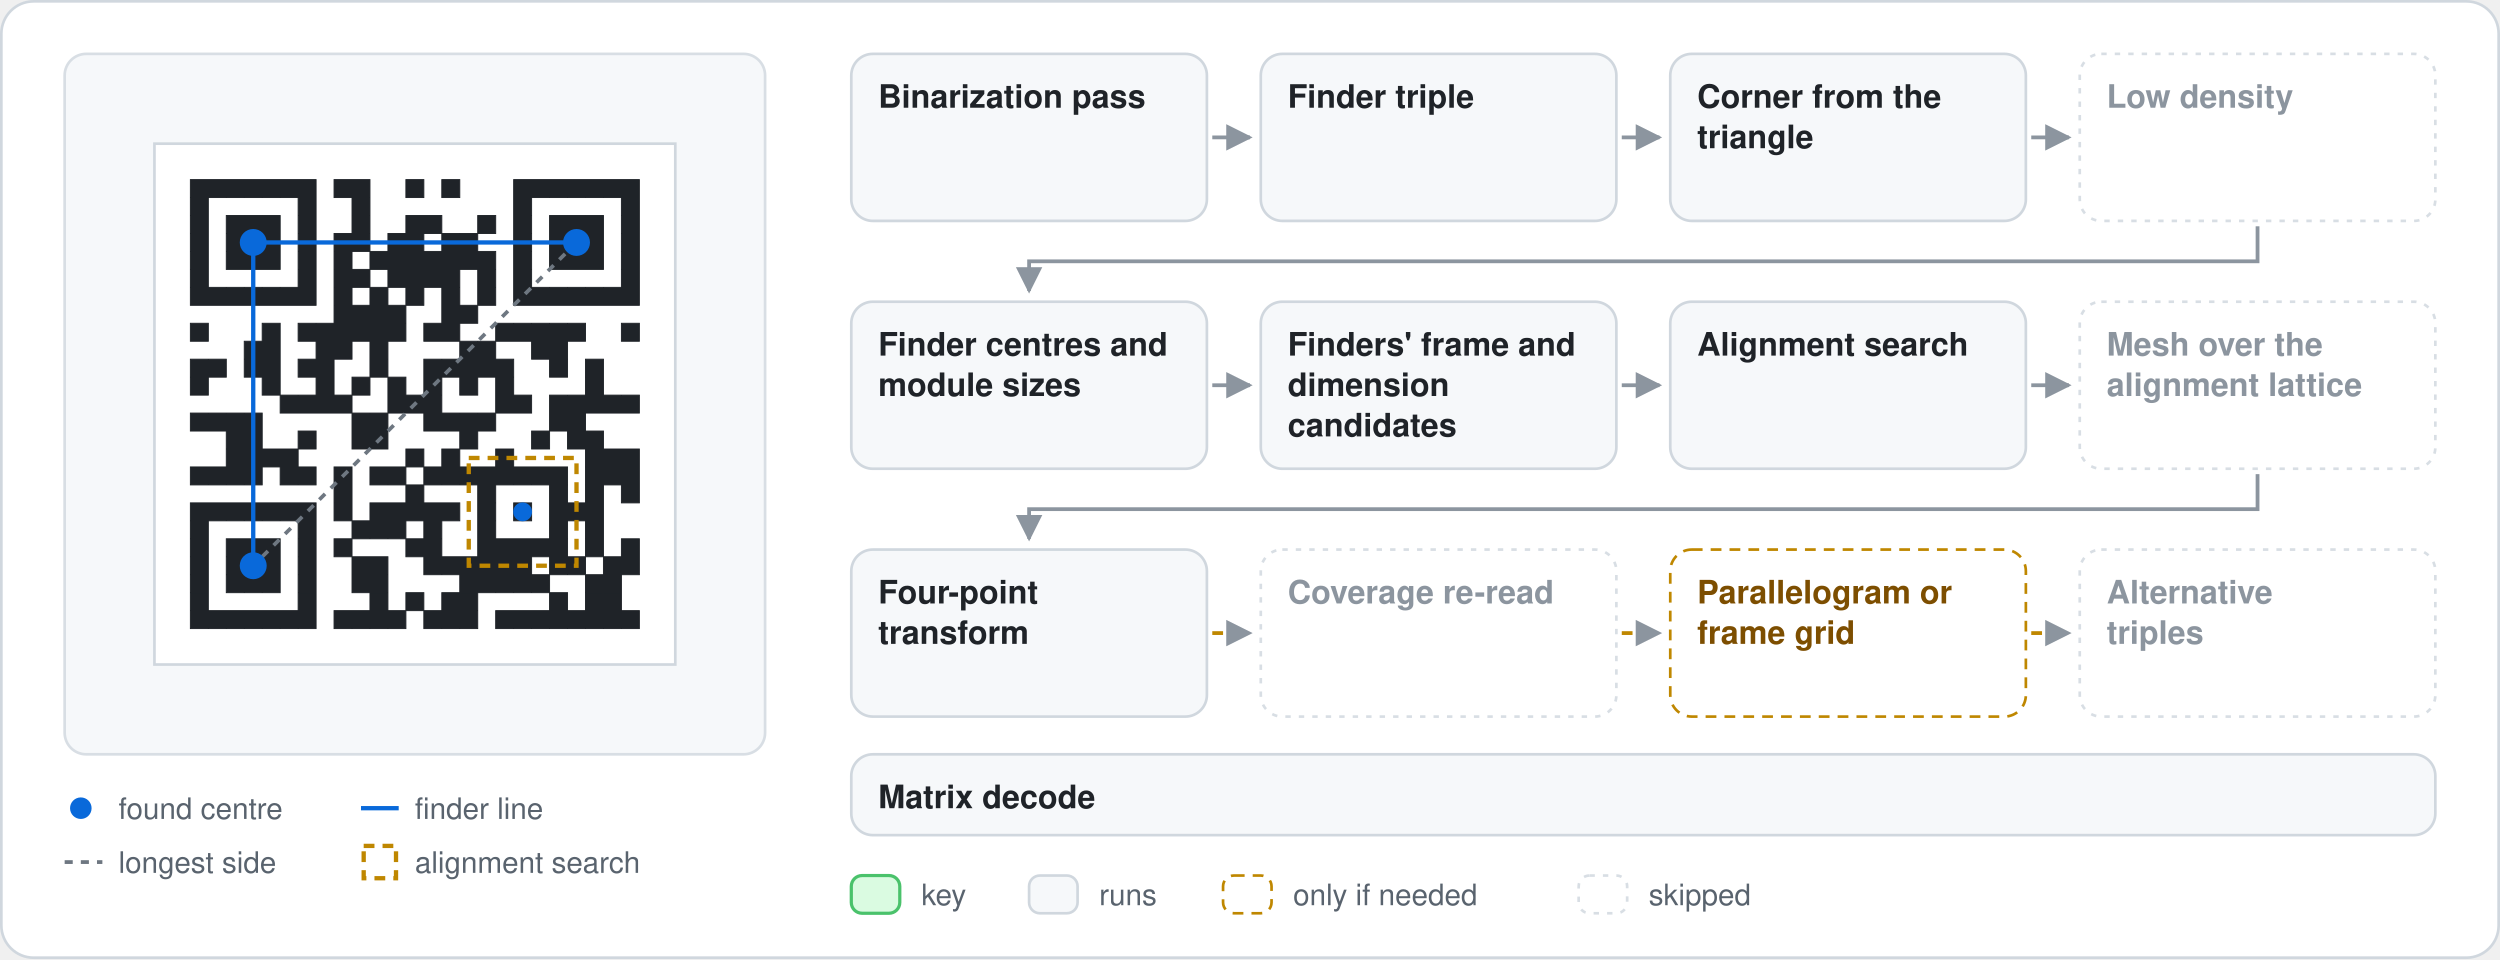
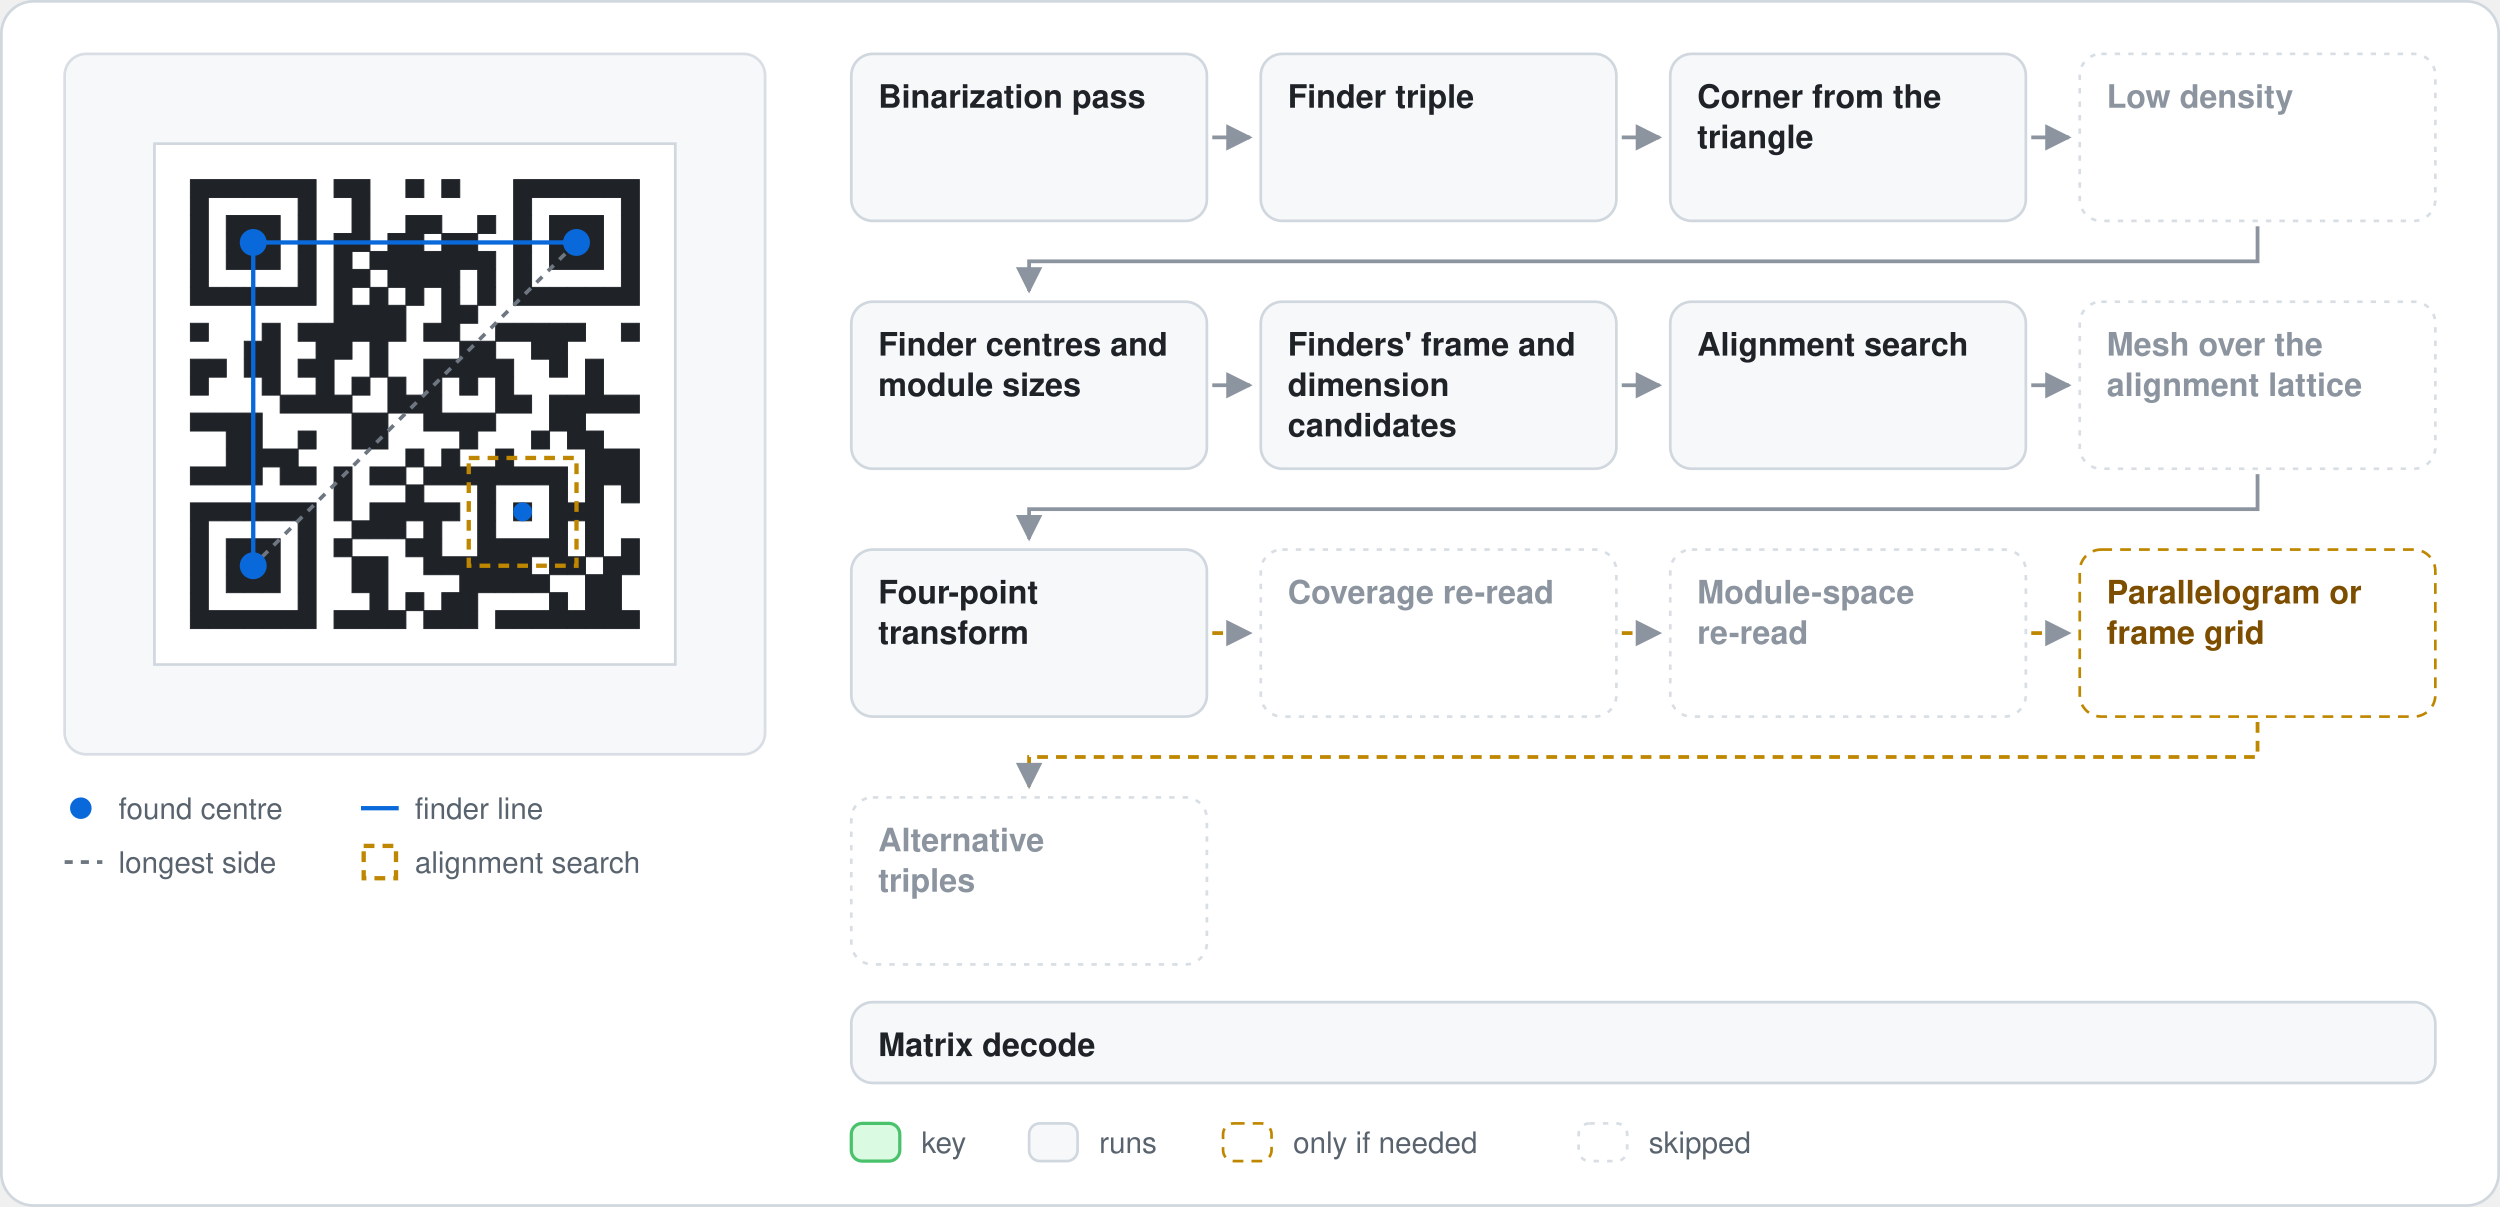
- <svg xmlns="http://www.w3.org/2000/svg" width="928" height="356" viewBox="0 0 928 356">
+ <svg xmlns="http://www.w3.org/2000/svg" width="928" height="448" viewBox="0 0 928 448">
  <style>
.card{fill:#ffffff;stroke:#d0d7de}
.box{fill:#f6f8fa;stroke:#d8dee4}
.h{font:600 12px -apple-system,'Segoe UI',Helvetica,Arial,sans-serif;fill:#1f2328}
.xs{font:11px -apple-system,'Segoe UI',Helvetica,Arial,sans-serif;fill:#59636e}
.lab{font:600 11px -apple-system,'Segoe UI',Helvetica,Arial,sans-serif;fill:#0969da;paint-order:stroke;stroke:#ffffff;stroke-width:3px;stroke-linejoin:round}
.estt{font:600 11px -apple-system,'Segoe UI',Helvetica,Arial,sans-serif;fill:#57606a;paint-order:stroke;stroke:#ffffff;stroke-width:3px;stroke-linejoin:round}
.rowt{font:600 11px -apple-system,'Segoe UI',Helvetica,Arial,sans-serif;fill:#8250df;paint-order:stroke;stroke:#ffffff;stroke-width:3px;stroke-linejoin:round}
.ink{fill:#1f2328}
.paper{fill:#ffffff}
.det{fill:#0969da}
.detl{stroke:#0969da;fill:none;stroke-width:1.6}
.detd{stroke:#0969da;fill:none;stroke-width:1.4;stroke-dasharray:5 3}
.pred{stroke:#bf8700;fill:none;stroke-width:1.6;stroke-dasharray:4 3}
.twopx{fill:#bf8700;fill-opacity:.35}
.predr{stroke:#bf8700;fill:#ffffff;stroke-width:1.6}
.est{stroke:#6e7781;fill:none;stroke-width:1.4;stroke-dasharray:3 3}
.estx{stroke:#57606a;fill:none;stroke-width:2.4}
.row{stroke:#8250df;fill:none;stroke-width:2.2;stroke-dasharray:5 3}
.tick{stroke:#0969da;fill:none;stroke-width:3;stroke-linecap:round}
.err{stroke:#cf222e;fill:none;stroke-width:1.8}
.pt{fill:#0969da;fill-opacity:.7}
.hist{fill:#d0d7de;stroke:#8c959f;stroke-width:1}
.thr{stroke:#bf8700;stroke-width:1.6;stroke-dasharray:3 2}
.sep{stroke:#d8dee4;stroke-width:1}
.fmt{fill:#0969da;fill-opacity:.55}
.lat{stroke:#0969da;stroke-opacity:.85;stroke-width:1.4;fill:none}
.blk{stroke:#8250df;stroke-opacity:.35;stroke-width:.8;fill:none}
.arrow{stroke:#8c959f;stroke-width:1.6;fill:none}
.num{font:600 10px -apple-system,'Segoe UI',Helvetica,Arial,sans-serif;fill:#ffffff}
.bk{fill:#dafbe1;stroke:#4ac26b;stroke-width:1.2}.bkt{font:600 12px -apple-system,'Segoe UI',Helvetica,Arial,sans-serif;fill:#1f2328}
.bu{fill:#f6f8fa;stroke:#d0d7de}.but{font:600 12px -apple-system,'Segoe UI',Helvetica,Arial,sans-serif;fill:#1f2328}
.bc{fill:#ffffff;stroke:#bf8700;stroke-dasharray:4 3}.bct{font:600 12px -apple-system,'Segoe UI',Helvetica,Arial,sans-serif;fill:#7d4e00}
.bs{fill:#ffffff;stroke:#d8dee4;stroke-dasharray:2 3}.bst{font:600 12px -apple-system,'Segoe UI',Helvetica,Arial,sans-serif;fill:#8c959f}
.flow{stroke:#8c959f;stroke-width:1.4;fill:none}
.flowd{stroke:#bf8700;stroke-width:1.4;fill:none;stroke-dasharray:4 3}
</style>
  <defs>
    <marker id="ah" viewBox="0 0 10 10" refX="9" refY="5" markerWidth="7" markerHeight="7" orient="auto-start-reverse">
      <path d="M0 0L10 5L0 10z" fill="#8c959f" />
    </marker>
  </defs>
-   <rect class="card" x="0.5" y="0.5" width="927" height="355" rx="12" />
+   <rect class="card" x="0.5" y="0.5" width="927" height="447" rx="12" />
  <rect class="box" x="24" y="20" width="260" height="260" rx="8" />
  <path fill="#ffffff" stroke="#d0d7de" d="M57.33 53.33L250.67 53.33L250.67 246.67L57.33 246.67Z" />
  <path fill="#1f2328" stroke="#1f2328" stroke-width="0.35" d="M70.67 66.67L77.33 66.67L77.33 73.33L70.67 73.33ZM77.33 66.67L84 66.67L84 73.33L77.33 73.33ZM84 66.67L90.67 66.67L90.67 73.33L84 73.33ZM90.67 66.67L97.33 66.67L97.33 73.33L90.67 73.33ZM97.33 66.67L104 66.67L104 73.33L97.33 73.33ZM104 66.67L110.67 66.67L110.67 73.33L104 73.33ZM110.67 66.67L117.33 66.67L117.33 73.33L110.67 73.33ZM124 66.67L130.67 66.67L130.67 73.33L124 73.33ZM130.67 66.67L137.33 66.67L137.33 73.33L130.67 73.33ZM150.67 66.67L157.33 66.67L157.33 73.33L150.67 73.33ZM164 66.67L170.67 66.67L170.67 73.33L164 73.33ZM190.67 66.67L197.33 66.67L197.33 73.33L190.67 73.33ZM197.33 66.67L204 66.67L204 73.33L197.33 73.33ZM204 66.67L210.67 66.67L210.67 73.33L204 73.33ZM210.67 66.67L217.33 66.67L217.33 73.33L210.67 73.33ZM217.33 66.67L224 66.67L224 73.33L217.33 73.33ZM224 66.67L230.67 66.67L230.67 73.33L224 73.33ZM230.67 66.67L237.33 66.67L237.33 73.33L230.67 73.33ZM70.67 73.33L77.33 73.33L77.33 80L70.67 80ZM110.67 73.33L117.33 73.33L117.33 80L110.67 80ZM130.67 73.33L137.33 73.33L137.33 80L130.67 80ZM190.67 73.33L197.33 73.33L197.33 80L190.67 80ZM230.67 73.33L237.33 73.33L237.33 80L230.67 80ZM70.67 80L77.33 80L77.33 86.67L70.67 86.67ZM84 80L90.67 80L90.67 86.67L84 86.67ZM90.67 80L97.33 80L97.33 86.67L90.67 86.67ZM97.33 80L104 80L104 86.67L97.33 86.67ZM110.67 80L117.33 80L117.33 86.67L110.67 86.67ZM130.67 80L137.33 80L137.33 86.67L130.67 86.67ZM150.67 80L157.33 80L157.33 86.67L150.67 86.67ZM157.33 80L164 80L164 86.67L157.33 86.67ZM177.33 80L184 80L184 86.67L177.33 86.67ZM190.67 80L197.33 80L197.33 86.67L190.67 86.67ZM204 80L210.67 80L210.67 86.67L204 86.67ZM210.67 80L217.33 80L217.33 86.67L210.67 86.67ZM217.33 80L224 80L224 86.67L217.33 86.67ZM230.67 80L237.33 80L237.33 86.67L230.67 86.67ZM70.67 86.67L77.33 86.67L77.33 93.33L70.67 93.33ZM84 86.67L90.67 86.67L90.67 93.33L84 93.33ZM90.67 86.67L97.33 86.67L97.33 93.33L90.67 93.33ZM97.33 86.67L104 86.67L104 93.33L97.33 93.33ZM110.67 86.67L117.33 86.67L117.33 93.33L110.67 93.33ZM124 86.67L130.67 86.67L130.67 93.33L124 93.33ZM130.67 86.67L137.33 86.67L137.33 93.33L130.67 93.33ZM144 86.67L150.67 86.67L150.67 93.33L144 93.33ZM150.67 86.67L157.33 86.67L157.33 93.33L150.67 93.33ZM164 86.67L170.67 86.67L170.67 93.33L164 93.33ZM170.67 86.67L177.33 86.67L177.33 93.33L170.67 93.33ZM190.67 86.67L197.33 86.67L197.33 93.33L190.67 93.33ZM204 86.67L210.67 86.67L210.67 93.33L204 93.33ZM210.67 86.67L217.33 86.67L217.33 93.33L210.67 93.33ZM217.33 86.67L224 86.67L224 93.33L217.33 93.33ZM230.67 86.67L237.33 86.67L237.33 93.33L230.67 93.33ZM70.67 93.33L77.33 93.33L77.33 100L70.67 100ZM84 93.33L90.67 93.33L90.67 100L84 100ZM90.67 93.33L97.33 93.33L97.33 100L90.67 100ZM97.33 93.33L104 93.33L104 100L97.33 100ZM110.67 93.33L117.33 93.33L117.33 100L110.67 100ZM124 93.33L130.67 93.33L130.67 100L124 100ZM137.33 93.33L144 93.33L144 100L137.33 100ZM144 93.33L150.67 93.33L150.67 100L144 100ZM150.67 93.33L157.33 93.33L157.33 100L150.67 100ZM157.33 93.33L164 93.33L164 100L157.33 100ZM164 93.33L170.67 93.33L170.67 100L164 100ZM170.67 93.33L177.33 93.33L177.33 100L170.67 100ZM177.33 93.33L184 93.33L184 100L177.33 100ZM190.67 93.33L197.33 93.33L197.33 100L190.67 100ZM204 93.33L210.67 93.33L210.67 100L204 100ZM210.67 93.33L217.33 93.33L217.33 100L210.67 100ZM217.33 93.33L224 93.33L224 100L217.33 100ZM230.67 93.33L237.33 93.33L237.33 100L230.67 100ZM70.67 100L77.33 100L77.33 106.67L70.67 106.67ZM110.67 100L117.33 100L117.33 106.67L110.67 106.67ZM124 100L130.67 100L130.67 106.67L124 106.67ZM130.67 100L137.33 100L137.33 106.67L130.67 106.67ZM144 100L150.67 100L150.67 106.67L144 106.67ZM150.67 100L157.33 100L157.33 106.67L150.67 106.67ZM157.33 100L164 100L164 106.67L157.33 106.67ZM164 100L170.67 100L170.67 106.67L164 106.67ZM177.33 100L184 100L184 106.67L177.33 106.67ZM190.67 100L197.33 100L197.33 106.67L190.67 106.67ZM230.67 100L237.33 100L237.33 106.67L230.67 106.67ZM70.67 106.67L77.33 106.67L77.33 113.33L70.67 113.33ZM77.33 106.67L84 106.67L84 113.33L77.33 113.33ZM84 106.67L90.67 106.67L90.67 113.33L84 113.33ZM90.67 106.67L97.33 106.67L97.33 113.33L90.67 113.33ZM97.33 106.67L104 106.67L104 113.33L97.33 113.33ZM104 106.67L110.67 106.67L110.67 113.33L104 113.33ZM110.67 106.67L117.33 106.67L117.33 113.33L110.67 113.33ZM124 106.67L130.67 106.67L130.67 113.33L124 113.33ZM137.33 106.67L144 106.67L144 113.33L137.33 113.33ZM150.67 106.67L157.33 106.67L157.33 113.33L150.67 113.33ZM164 106.67L170.67 106.67L170.67 113.33L164 113.33ZM177.33 106.67L184 106.67L184 113.33L177.33 113.33ZM190.67 106.67L197.33 106.67L197.33 113.33L190.67 113.33ZM197.33 106.67L204 106.67L204 113.33L197.33 113.33ZM204 106.67L210.67 106.67L210.67 113.33L204 113.33ZM210.67 106.67L217.33 106.67L217.33 113.33L210.67 113.33ZM217.33 106.67L224 106.67L224 113.33L217.33 113.33ZM224 106.67L230.67 106.67L230.67 113.33L224 113.33ZM230.67 106.67L237.33 106.67L237.33 113.33L230.67 113.33ZM124 113.33L130.67 113.33L130.67 120L124 120ZM130.67 113.33L137.33 113.33L137.33 120L130.67 120ZM137.33 113.33L144 113.33L144 120L137.33 120ZM144 113.33L150.67 113.33L150.67 120L144 120ZM164 113.33L170.67 113.33L170.67 120L164 120ZM170.67 113.33L177.33 113.33L177.33 120L170.67 120ZM70.67 120L77.33 120L77.33 126.67L70.67 126.67ZM97.33 120L104 120L104 126.67L97.33 126.67ZM110.67 120L117.33 120L117.33 126.67L110.67 126.67ZM117.33 120L124 120L124 126.67L117.33 126.67ZM124 120L130.67 120L130.67 126.67L124 126.67ZM130.67 120L137.33 120L137.33 126.67L130.67 126.67ZM137.33 120L144 120L144 126.67L137.33 126.67ZM144 120L150.67 120L150.67 126.67L144 126.67ZM157.33 120L164 120L164 126.67L157.33 126.67ZM164 120L170.67 120L170.67 126.67L164 126.67ZM184 120L190.67 120L190.67 126.67L184 126.67ZM190.67 120L197.33 120L197.33 126.67L190.67 126.67ZM197.33 120L204 120L204 126.67L197.33 126.67ZM204 120L210.67 120L210.67 126.67L204 126.67ZM210.67 120L217.33 120L217.33 126.67L210.67 126.67ZM230.67 120L237.33 120L237.33 126.67L230.67 126.67ZM90.67 126.67L97.33 126.67L97.33 133.33L90.67 133.33ZM97.33 126.67L104 126.67L104 133.33L97.33 133.33ZM117.33 126.67L124 126.67L124 133.33L117.33 133.33ZM124 126.67L130.67 126.67L130.67 133.33L124 133.33ZM137.33 126.67L144 126.67L144 133.33L137.33 133.33ZM170.67 126.67L177.33 126.67L177.33 133.33L170.67 133.33ZM177.33 126.67L184 126.67L184 133.33L177.33 133.33ZM197.33 126.67L204 126.67L204 133.33L197.33 133.33ZM204 126.67L210.67 126.67L210.67 133.33L204 133.33ZM70.67 133.33L77.33 133.33L77.33 140L70.67 140ZM77.33 133.33L84 133.33L84 140L77.33 140ZM90.67 133.33L97.33 133.33L97.33 140L90.67 140ZM97.33 133.33L104 133.33L104 140L97.33 140ZM110.67 133.33L117.33 133.33L117.33 140L110.67 140ZM117.33 133.33L124 133.33L124 140L117.33 140ZM137.33 133.33L144 133.33L144 140L137.33 140ZM157.33 133.33L164 133.33L164 140L157.33 140ZM164 133.33L170.67 133.33L170.67 140L164 140ZM170.67 133.33L177.33 133.33L177.33 140L170.67 140ZM177.33 133.33L184 133.33L184 140L177.33 140ZM184 133.33L190.67 133.33L190.67 140L184 140ZM204 133.33L210.67 133.33L210.67 140L204 140ZM217.33 133.33L224 133.33L224 140L217.33 140ZM70.67 140L77.33 140L77.33 146.67L70.67 146.67ZM97.33 140L104 140L104 146.67L97.33 146.67ZM117.33 140L124 140L124 146.67L117.33 146.67ZM130.67 140L137.33 140L137.33 146.67L130.67 146.67ZM144 140L150.67 140L150.67 146.67L144 146.67ZM157.33 140L164 140L164 146.67L157.33 146.67ZM170.67 140L177.33 140L177.33 146.67L170.67 146.67ZM184 140L190.67 140L190.67 146.67L184 146.67ZM217.33 140L224 140L224 146.67L217.33 146.67ZM104 146.67L110.67 146.67L110.67 153.33L104 153.33ZM110.67 146.67L117.33 146.67L117.33 153.33L110.67 153.33ZM117.33 146.67L124 146.67L124 153.33L117.33 153.33ZM124 146.67L130.67 146.67L130.67 153.33L124 153.33ZM144 146.67L150.67 146.67L150.67 153.33L144 153.33ZM150.67 146.67L157.33 146.67L157.33 153.33L150.67 153.33ZM157.33 146.67L164 146.67L164 153.33L157.33 153.33ZM184 146.67L190.67 146.67L190.67 153.33L184 153.33ZM190.67 146.67L197.33 146.67L197.33 153.33L190.67 153.33ZM204 146.67L210.67 146.67L210.67 153.33L204 153.33ZM210.67 146.67L217.33 146.67L217.33 153.33L210.67 153.33ZM217.33 146.67L224 146.67L224 153.33L217.33 153.33ZM224 146.67L230.67 146.67L230.67 153.33L224 153.33ZM230.67 146.67L237.33 146.67L237.33 153.33L230.67 153.33ZM70.67 153.33L77.33 153.33L77.33 160L70.67 160ZM77.33 153.33L84 153.33L84 160L77.33 160ZM84 153.33L90.67 153.33L90.67 160L84 160ZM90.67 153.33L97.33 153.33L97.33 160L90.67 160ZM130.67 153.33L137.33 153.33L137.33 160L130.67 160ZM137.33 153.33L144 153.33L144 160L137.33 160ZM157.33 153.33L164 153.33L164 160L157.33 160ZM164 153.33L170.67 153.33L170.67 160L164 160ZM170.67 153.33L177.33 153.33L177.33 160L170.67 160ZM177.33 153.33L184 153.33L184 160L177.33 160ZM204 153.33L210.67 153.33L210.67 160L204 160ZM210.67 153.33L217.33 153.33L217.33 160L210.67 160ZM84 160L90.67 160L90.67 166.67L84 166.67ZM90.67 160L97.33 160L97.33 166.67L90.67 166.67ZM110.67 160L117.33 160L117.33 166.67L110.67 166.67ZM130.67 160L137.33 160L137.33 166.67L130.67 166.67ZM137.33 160L144 160L144 166.67L137.33 166.67ZM170.67 160L177.33 160L177.33 166.67L170.67 166.67ZM197.33 160L204 160L204 166.67L197.33 166.67ZM210.67 160L217.33 160L217.33 166.67L210.67 166.67ZM217.33 160L224 160L224 166.67L217.33 166.67ZM84 166.67L90.67 166.67L90.67 173.33L84 173.33ZM90.67 166.67L97.33 166.67L97.33 173.33L90.67 173.33ZM97.33 166.67L104 166.67L104 173.33L97.33 173.33ZM104 166.67L110.67 166.67L110.67 173.33L104 173.33ZM150.67 166.67L157.33 166.67L157.33 173.33L150.67 173.33ZM164 166.67L170.67 166.67L170.67 173.33L164 173.33ZM184 166.67L190.67 166.67L190.67 173.33L184 173.33ZM217.33 166.67L224 166.67L224 173.33L217.33 173.33ZM224 166.67L230.67 166.67L230.67 173.33L224 173.33ZM230.67 166.67L237.33 166.67L237.33 173.33L230.67 173.33ZM70.67 173.33L77.33 173.33L77.33 180L70.67 180ZM77.33 173.33L84 173.33L84 180L77.33 180ZM84 173.33L90.67 173.33L90.67 180L84 180ZM90.67 173.33L97.33 173.33L97.33 180L90.67 180ZM104 173.33L110.67 173.33L110.67 180L104 180ZM110.67 173.33L117.33 173.33L117.33 180L110.67 180ZM124 173.33L130.67 173.33L130.67 180L124 180ZM137.33 173.33L144 173.33L144 180L137.33 180ZM144 173.33L150.67 173.33L150.67 180L144 180ZM157.33 173.33L164 173.33L164 180L157.33 180ZM164 173.33L170.67 173.33L170.67 180L164 180ZM170.67 173.33L177.33 173.33L177.33 180L170.67 180ZM177.33 173.33L184 173.33L184 180L177.33 180ZM184 173.33L190.67 173.33L190.67 180L184 180ZM190.67 173.33L197.33 173.33L197.33 180L190.67 180ZM197.33 173.33L204 173.33L204 180L197.33 180ZM204 173.33L210.67 173.33L210.67 180L204 180ZM217.33 173.33L224 173.33L224 180L217.33 180ZM224 173.33L230.67 173.33L230.67 180L224 180ZM230.67 173.33L237.33 173.33L237.33 180L230.67 180ZM124 180L130.67 180L130.67 186.67L124 186.67ZM150.67 180L157.33 180L157.33 186.67L150.67 186.67ZM177.33 180L184 180L184 186.67L177.33 186.67ZM204 180L210.67 180L210.67 186.67L204 186.67ZM217.33 180L224 180L224 186.67L217.33 186.67ZM230.67 180L237.33 180L237.33 186.67L230.67 186.67ZM70.67 186.67L77.33 186.67L77.33 193.33L70.67 193.33ZM77.33 186.67L84 186.67L84 193.33L77.33 193.33ZM84 186.67L90.67 186.67L90.67 193.33L84 193.33ZM90.67 186.67L97.33 186.67L97.33 193.33L90.67 193.33ZM97.33 186.67L104 186.67L104 193.33L97.33 193.33ZM104 186.67L110.67 186.67L110.67 193.33L104 193.33ZM110.67 186.67L117.33 186.67L117.33 193.33L110.67 193.33ZM124 186.67L130.67 186.67L130.67 193.33L124 193.33ZM137.33 186.67L144 186.67L144 193.33L137.33 193.33ZM144 186.67L150.67 186.67L150.67 193.33L144 193.33ZM150.67 186.67L157.33 186.67L157.33 193.33L150.67 193.33ZM157.33 186.67L164 186.67L164 193.33L157.33 193.33ZM164 186.67L170.67 186.67L170.67 193.33L164 193.33ZM177.33 186.67L184 186.67L184 193.33L177.33 193.33ZM190.67 186.67L197.33 186.67L197.33 193.33L190.67 193.33ZM204 186.67L210.67 186.67L210.67 193.33L204 193.33ZM210.67 186.67L217.33 186.67L217.33 193.33L210.67 193.33ZM217.33 186.67L224 186.67L224 193.33L217.33 193.33ZM70.67 193.33L77.33 193.33L77.33 200L70.67 200ZM110.67 193.33L117.33 193.33L117.33 200L110.67 200ZM130.67 193.33L137.33 193.33L137.33 200L130.67 200ZM137.33 193.33L144 193.33L144 200L137.33 200ZM144 193.33L150.67 193.33L150.67 200L144 200ZM157.33 193.33L164 193.33L164 200L157.33 200ZM177.33 193.33L184 193.33L184 200L177.33 200ZM204 193.33L210.67 193.33L210.67 200L204 200ZM217.33 193.33L224 193.33L224 200L217.33 200ZM70.67 200L77.33 200L77.33 206.67L70.67 206.67ZM84 200L90.67 200L90.67 206.67L84 206.67ZM90.67 200L97.33 200L97.33 206.67L90.67 206.67ZM97.33 200L104 200L104 206.67L97.33 206.67ZM110.67 200L117.33 200L117.33 206.67L110.67 206.67ZM124 200L130.67 200L130.67 206.67L124 206.67ZM150.67 200L157.33 200L157.33 206.67L150.67 206.67ZM157.33 200L164 200L164 206.67L157.33 206.67ZM177.33 200L184 200L184 206.67L177.33 206.67ZM184 200L190.67 200L190.67 206.67L184 206.67ZM190.67 200L197.33 200L197.33 206.67L190.67 206.67ZM197.33 200L204 200L204 206.67L197.33 206.67ZM204 200L210.67 200L210.67 206.67L204 206.67ZM217.33 200L224 200L224 206.67L217.33 206.67ZM230.67 200L237.33 200L237.33 206.67L230.67 206.67ZM70.67 206.67L77.33 206.67L77.33 213.33L70.67 213.33ZM84 206.67L90.67 206.67L90.67 213.33L84 213.33ZM90.67 206.67L97.33 206.67L97.33 213.33L90.67 213.33ZM97.33 206.67L104 206.67L104 213.33L97.33 213.33ZM110.67 206.67L117.33 206.67L117.33 213.33L110.67 213.33ZM130.67 206.67L137.33 206.67L137.33 213.33L130.67 213.33ZM137.33 206.67L144 206.67L144 213.33L137.33 213.33ZM157.33 206.67L164 206.67L164 213.33L157.33 213.33ZM164 206.67L170.67 206.67L170.67 213.33L164 213.33ZM170.67 206.67L177.33 206.67L177.33 213.33L170.67 213.33ZM177.33 206.67L184 206.67L184 213.33L177.33 213.33ZM184 206.67L190.67 206.67L190.67 213.33L184 213.33ZM190.67 206.67L197.33 206.67L197.33 213.33L190.67 213.33ZM204 206.67L210.67 206.67L210.67 213.33L204 213.33ZM210.67 206.67L217.33 206.67L217.33 213.33L210.67 213.33ZM224 206.67L230.67 206.67L230.67 213.33L224 213.33ZM230.67 206.67L237.33 206.67L237.33 213.33L230.67 213.33ZM70.67 213.33L77.33 213.33L77.33 220L70.67 220ZM84 213.33L90.67 213.33L90.67 220L84 220ZM90.67 213.33L97.33 213.33L97.33 220L90.67 220ZM97.33 213.33L104 213.33L104 220L97.33 220ZM110.67 213.33L117.33 213.33L117.33 220L110.67 220ZM130.67 213.33L137.33 213.33L137.33 220L130.67 220ZM137.33 213.33L144 213.33L144 220L137.33 220ZM170.67 213.33L177.33 213.33L177.33 220L170.67 220ZM177.33 213.33L184 213.33L184 220L177.33 220ZM184 213.33L190.67 213.33L190.67 220L184 220ZM190.67 213.33L197.33 213.33L197.33 220L190.67 220ZM197.33 213.33L204 213.33L204 220L197.33 220ZM217.33 213.33L224 213.33L224 220L217.33 220ZM224 213.33L230.67 213.33L230.67 220L224 220ZM70.67 220L77.33 220L77.33 226.67L70.67 226.67ZM110.67 220L117.33 220L117.33 226.67L110.67 226.67ZM137.33 220L144 220L144 226.67L137.33 226.67ZM150.67 220L157.33 220L157.33 226.67L150.67 226.67ZM164 220L170.67 220L170.67 226.67L164 226.67ZM170.67 220L177.33 220L177.33 226.67L170.67 226.67ZM204 220L210.67 220L210.67 226.67L204 226.67ZM217.33 220L224 220L224 226.67L217.33 226.67ZM224 220L230.67 220L230.67 226.67L224 226.67ZM70.67 226.67L77.33 226.67L77.33 233.33L70.67 233.33ZM77.33 226.67L84 226.67L84 233.33L77.33 233.33ZM84 226.67L90.67 226.67L90.67 233.33L84 233.33ZM90.67 226.67L97.33 226.67L97.33 233.33L90.67 233.33ZM97.33 226.67L104 226.67L104 233.33L97.33 233.33ZM104 226.67L110.67 226.67L110.67 233.33L104 233.33ZM110.67 226.67L117.33 226.67L117.33 233.33L110.67 233.33ZM124 226.67L130.67 226.67L130.67 233.33L124 233.33ZM130.67 226.67L137.33 226.67L137.33 233.33L130.67 233.33ZM137.33 226.67L144 226.67L144 233.33L137.33 233.33ZM144 226.67L150.67 226.67L150.67 233.33L144 233.33ZM157.33 226.67L164 226.67L164 233.33L157.33 233.33ZM164 226.67L170.67 226.67L170.67 233.33L164 233.33ZM170.67 226.67L177.33 226.67L177.33 233.33L170.67 233.33ZM184 226.67L190.67 226.67L190.67 233.33L184 233.33ZM190.67 226.67L197.33 226.67L197.33 233.33L190.67 233.33ZM197.33 226.67L204 226.67L204 233.33L197.33 233.33ZM204 226.67L210.67 226.67L210.67 233.33L204 233.33ZM210.67 226.67L217.33 226.67L217.33 233.33L210.67 233.33ZM217.33 226.67L224 226.67L224 233.33L217.33 233.33ZM224 226.67L230.67 226.67L230.67 233.33L224 233.33ZM230.67 226.67L237.33 226.67L237.33 233.33L230.67 233.33Z" />
  <line class="detl" x1="94" y1="90" x2="214" y2="90" />
  <line class="detl" x1="94" y1="90" x2="94" y2="210" />
  <line class="est" x1="214" y1="90" x2="94" y2="210" />
  <path class="pred" d="M174 170L214 170L214 210L174 210Z" />
  <circle class="det" cx="94" cy="90" r="5" />
  <circle class="det" cx="214" cy="90" r="5" />
  <circle class="det" cx="94" cy="210" r="5" />
  <circle class="det" cx="194" cy="190" r="3.5" />
  <circle class="det" cx="30" cy="300" r="4" />
  <text class="xs" x="44" y="304" text-anchor="start">found centre</text>
  <line class="detl" x1="134" y1="300" x2="148" y2="300" />
  <text class="xs" x="154" y="304" text-anchor="start">finder line</text>
  <line class="est" x1="24" y1="320" x2="38" y2="320" />
  <text class="xs" x="44" y="324" text-anchor="start">longest side</text>
  <rect class="pred" x="135" y="314" width="12" height="12" />
  <text class="xs" x="154" y="324" text-anchor="start">alignment search</text>
  <rect class="bu" x="316" y="20" width="132" height="62" rx="8" />
  <text class="but" x="326" y="40" text-anchor="start">Binarization pass</text>
  <rect class="bu" x="468" y="20" width="132" height="62" rx="8" />
  <text class="but" x="478" y="40" text-anchor="start">Finder triple</text>
  <rect class="bu" x="620" y="20" width="132" height="62" rx="8" />
  <text class="but" x="630" y="40" text-anchor="start">Corner from the</text>
  <text class="but" x="630" y="55" text-anchor="start">triangle</text>
  <rect class="bs" x="772" y="20" width="132" height="62" rx="8" />
  <text class="bst" x="782" y="40" text-anchor="start">Low density</text>
  <rect class="bu" x="316" y="112" width="132" height="62" rx="8" />
  <text class="but" x="326" y="132" text-anchor="start">Finder centres and</text>
  <text class="but" x="326" y="147" text-anchor="start">module sizes</text>
  <rect class="bu" x="468" y="112" width="132" height="62" rx="8" />
  <text class="but" x="478" y="132" text-anchor="start">Finders' frame and</text>
  <text class="but" x="478" y="147" text-anchor="start">dimension</text>
  <text class="but" x="478" y="162" text-anchor="start">candidates</text>
  <rect class="bu" x="620" y="112" width="132" height="62" rx="8" />
  <text class="but" x="630" y="132" text-anchor="start">Alignment search</text>
  <rect class="bs" x="772" y="112" width="132" height="62" rx="8" />
  <text class="bst" x="782" y="132" text-anchor="start">Mesh over the</text>
  <text class="bst" x="782" y="147" text-anchor="start">alignment lattice</text>
  <rect class="bu" x="316" y="204" width="132" height="62" rx="8" />
  <text class="but" x="326" y="224" text-anchor="start">Four-point</text>
  <text class="but" x="326" y="239" text-anchor="start">transform</text>
  <rect class="bs" x="468" y="204" width="132" height="62" rx="8" />
  <text class="bst" x="478" y="224" text-anchor="start">Coverage re-read</text>
-   <rect class="bc" x="620" y="204" width="132" height="62" rx="8" />
-   <text class="bct" x="630" y="224" text-anchor="start">Parallelogram or</text>
-   <text class="bct" x="630" y="239" text-anchor="start">frame grid</text>
-   <rect class="bs" x="772" y="204" width="132" height="62" rx="8" />
-   <text class="bst" x="782" y="224" text-anchor="start">Alternative</text>
-   <text class="bst" x="782" y="239" text-anchor="start">triples</text>
+   <rect class="bs" x="620" y="204" width="132" height="62" rx="8" />
+   <text class="bst" x="630" y="224" text-anchor="start">Module-space</text>
+   <text class="bst" x="630" y="239" text-anchor="start">re-read</text>
+   <rect class="bc" x="772" y="204" width="132" height="62" rx="8" />
+   <text class="bct" x="782" y="224" text-anchor="start">Parallelogram or</text>
+   <text class="bct" x="782" y="239" text-anchor="start">frame grid</text>
+   <rect class="bs" x="316" y="296" width="132" height="62" rx="8" />
+   <text class="bst" x="326" y="316" text-anchor="start">Alternative</text>
+   <text class="bst" x="326" y="331" text-anchor="start">triples</text>
  <path class="flow" marker-end="url(#ah)" d="M450 51H464" />
  <path class="flow" marker-end="url(#ah)" d="M602 51H616" />
  <path class="flow" marker-end="url(#ah)" d="M754 51H768" />
  <path class="flow" marker-end="url(#ah)" d="M838 84V97H382V108" />
  <path class="flow" marker-end="url(#ah)" d="M450 143H464" />
  <path class="flow" marker-end="url(#ah)" d="M602 143H616" />
  <path class="flow" marker-end="url(#ah)" d="M754 143H768" />
  <path class="flow" marker-end="url(#ah)" d="M838 176V189H382V200" />
  <path class="flowd" marker-end="url(#ah)" d="M450 235H464" />
  <path class="flowd" marker-end="url(#ah)" d="M602 235H616" />
  <path class="flowd" marker-end="url(#ah)" d="M754 235H768" />
-   <rect class="bu" x="316" y="280" width="588" height="30" rx="8" />
-   <text class="but" x="326" y="300" text-anchor="start">Matrix decode</text>
-   <rect class="bk" x="316" y="325" width="18" height="14" rx="4" />
-   <text class="xs" x="342" y="336" text-anchor="start">key</text>
-   <rect class="bu" x="382" y="325" width="18" height="14" rx="4" />
-   <text class="xs" x="408" y="336" text-anchor="start">runs</text>
-   <rect class="bc" x="454" y="325" width="18" height="14" rx="4" />
-   <text class="xs" x="480" y="336" text-anchor="start">only if needed</text>
-   <rect class="bs" x="586" y="325" width="18" height="14" rx="4" />
-   <text class="xs" x="612" y="336" text-anchor="start">skipped</text>
+   <path class="flowd" marker-end="url(#ah)" d="M838 268V281H382V292" />
+   <rect class="bu" x="316" y="372" width="588" height="30" rx="8" />
+   <text class="but" x="326" y="392" text-anchor="start">Matrix decode</text>
+   <rect class="bk" x="316" y="417" width="18" height="14" rx="4" />
+   <text class="xs" x="342" y="428" text-anchor="start">key</text>
+   <rect class="bu" x="382" y="417" width="18" height="14" rx="4" />
+   <text class="xs" x="408" y="428" text-anchor="start">runs</text>
+   <rect class="bc" x="454" y="417" width="18" height="14" rx="4" />
+   <text class="xs" x="480" y="428" text-anchor="start">only if needed</text>
+   <rect class="bs" x="586" y="417" width="18" height="14" rx="4" />
+   <text class="xs" x="612" y="428" text-anchor="start">skipped</text>
</svg>
